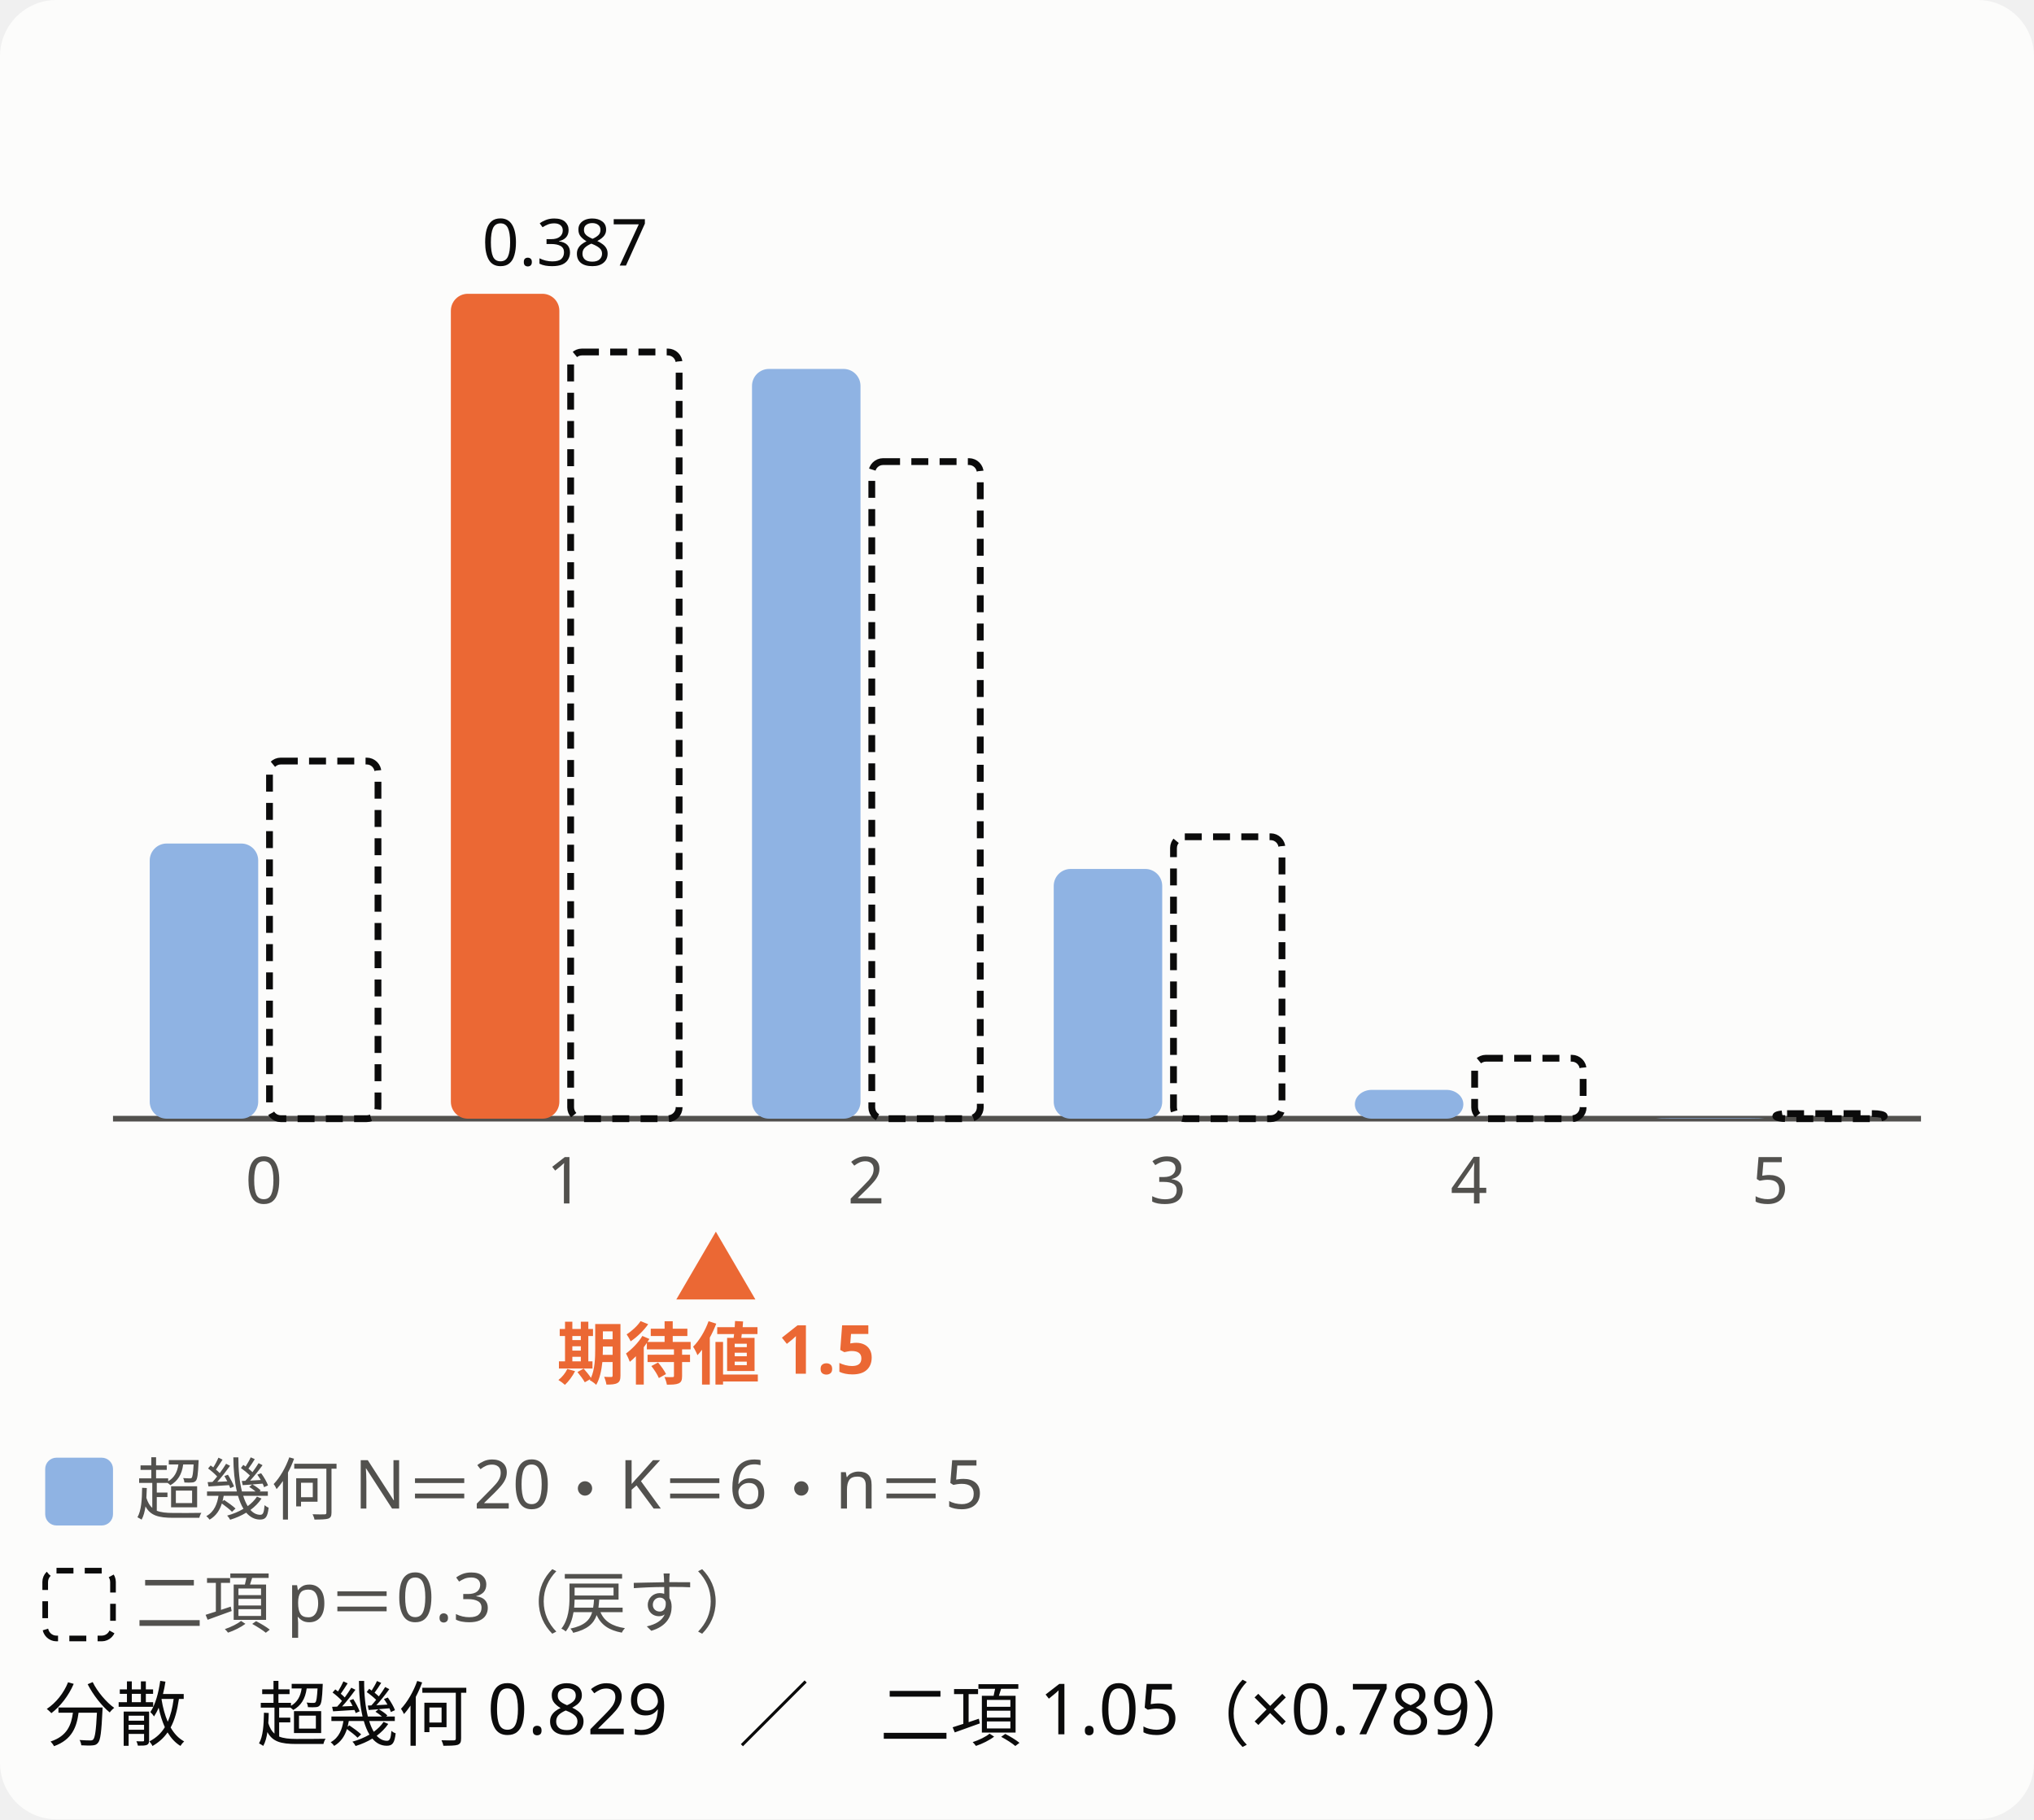
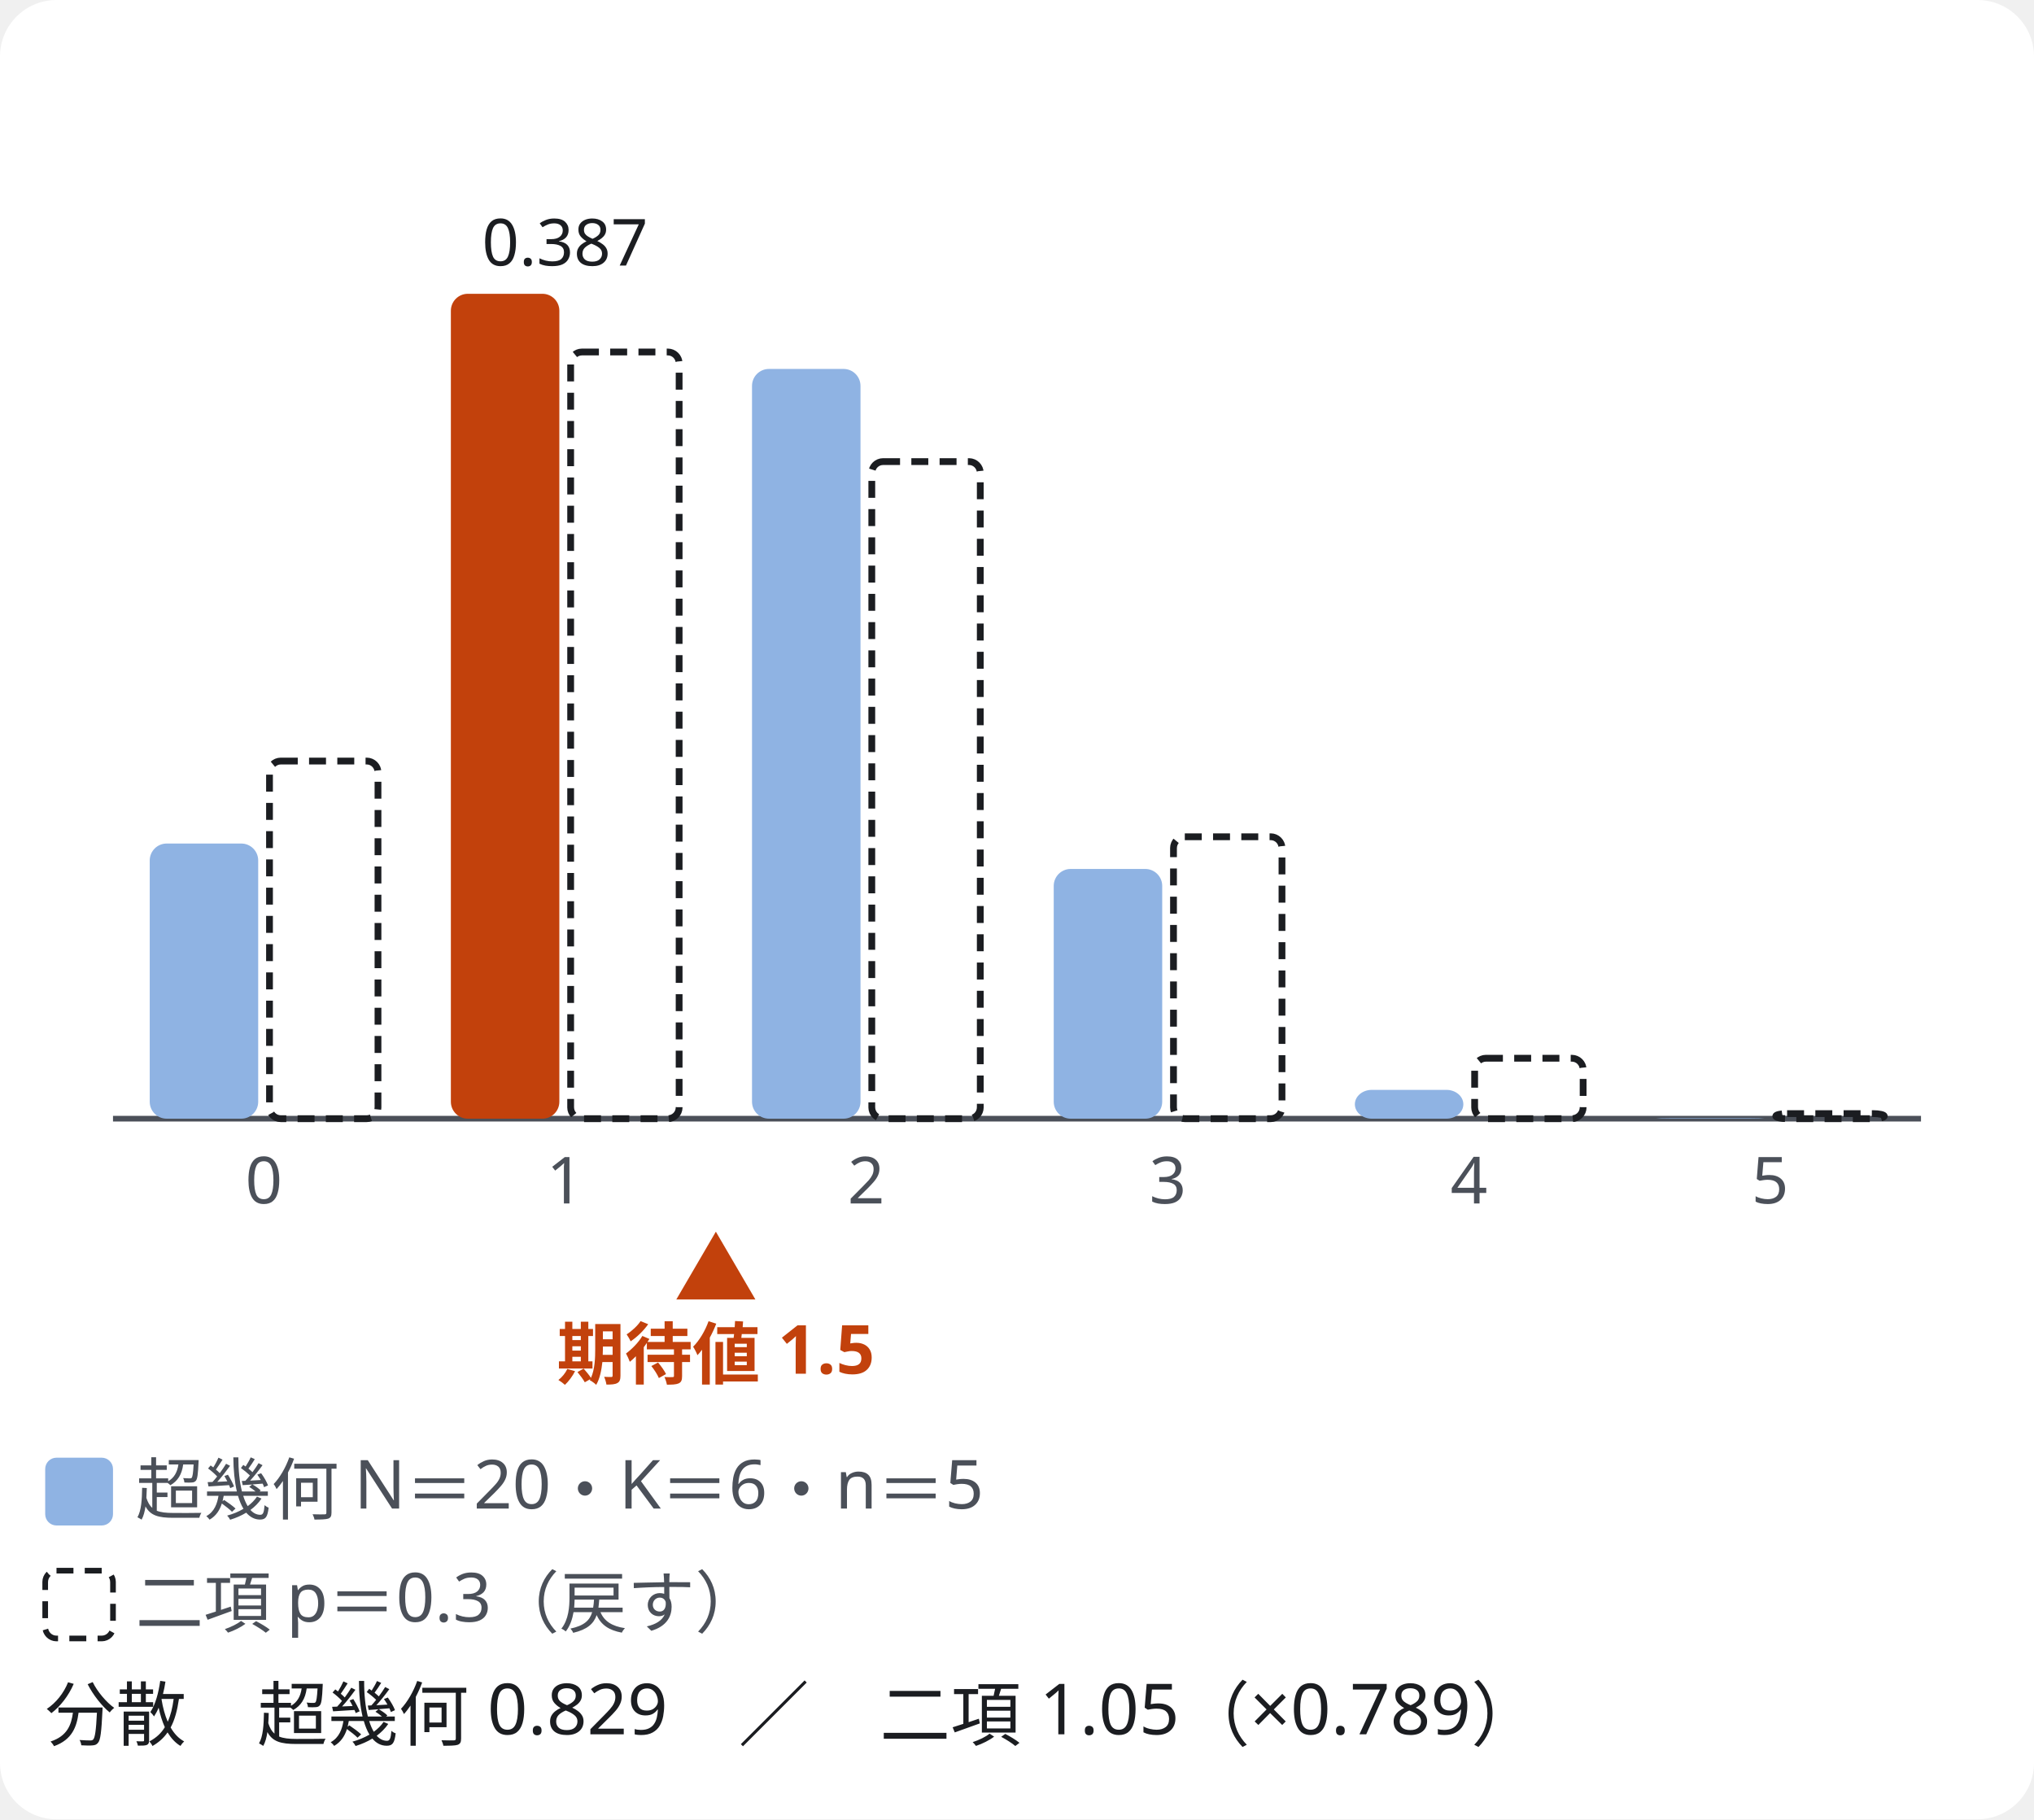
<svg xmlns="http://www.w3.org/2000/svg" viewBox="0 0 360 322" width="360" height="322" font-family="sans-serif">
-   <rect width="360" height="322" rx="10" fill="#fcfcfb" />
-   <line x1="20" y1="198" x2="340" y2="198" stroke="#52514e" stroke-width="1" />
+   <rect width="360" height="322" rx="10" fill="#ffffff" />
+   <line x1="20" y1="198" x2="340" y2="198" stroke="#4b5059" stroke-width="1" />
  <rect x="26.5" y="149.3" width="19.2" height="48.7" rx="3" fill="#8fb3e3" />
-   <rect x="47.7" y="134.7" width="19.2" height="63.3" rx="2" fill="none" stroke="#0b0b0b" stroke-width="1.2" stroke-dasharray="3 2" />
-   <text x="46.7" y="213" font-size="11.5" fill="#52514e" text-anchor="middle">0</text>
-   <rect x="79.8" y="52" width="19.2" height="146" rx="3" fill="#eb6834" />
-   <rect x="101.0" y="62.3" width="19.2" height="135.7" rx="2" fill="none" stroke="#0b0b0b" stroke-width="1.2" stroke-dasharray="3 2" />
-   <text x="100.0" y="47.0" font-size="11.5" fill="#0b0b0b" text-anchor="middle" stroke="#fcfcfb" stroke-width="4" paint-order="stroke">0.387</text>
-   <text x="100" y="213" font-size="11.5" fill="#52514e" text-anchor="middle">1</text>
+   <rect x="47.7" y="134.7" width="19.2" height="63.3" rx="2" fill="none" stroke="#1b1d21" stroke-width="1.2" stroke-dasharray="3 2" />
+   <text x="46.7" y="213" font-size="11.5" fill="#4b5059" text-anchor="middle">0</text>
+   <rect x="79.8" y="52" width="19.2" height="146" rx="3" fill="#c2410c" />
+   <rect x="101.0" y="62.3" width="19.2" height="135.7" rx="2" fill="none" stroke="#1b1d21" stroke-width="1.2" stroke-dasharray="3 2" />
+   <text x="100.0" y="47.0" font-size="11.5" fill="#1b1d21" text-anchor="middle" stroke="#ffffff" stroke-width="4" paint-order="stroke">0.387</text>
+   <text x="100" y="213" font-size="11.5" fill="#4b5059" text-anchor="middle">1</text>
  <rect x="133.1" y="65.3" width="19.2" height="132.7" rx="3" fill="#8fb3e3" />
-   <rect x="154.3" y="81.7" width="19.2" height="116.3" rx="2" fill="none" stroke="#0b0b0b" stroke-width="1.2" stroke-dasharray="3 2" />
-   <text x="153.3" y="213" font-size="11.5" fill="#52514e" text-anchor="middle">2</text>
+   <rect x="154.3" y="81.7" width="19.2" height="116.3" rx="2" fill="none" stroke="#1b1d21" stroke-width="1.2" stroke-dasharray="3 2" />
+   <text x="153.3" y="213" font-size="11.5" fill="#4b5059" text-anchor="middle">2</text>
  <rect x="186.5" y="153.8" width="19.2" height="44.2" rx="3" fill="#8fb3e3" />
-   <rect x="207.7" y="148.1" width="19.2" height="49.9" rx="2" fill="none" stroke="#0b0b0b" stroke-width="1.2" stroke-dasharray="3 2" />
-   <text x="206.7" y="213" font-size="11.5" fill="#52514e" text-anchor="middle">3</text>
+   <rect x="207.7" y="148.1" width="19.2" height="49.9" rx="2" fill="none" stroke="#1b1d21" stroke-width="1.2" stroke-dasharray="3 2" />
+   <text x="206.7" y="213" font-size="11.5" fill="#4b5059" text-anchor="middle">3</text>
  <rect x="239.8" y="192.9" width="19.2" height="5.1" rx="3" fill="#8fb3e3" />
-   <rect x="261.0" y="187.3" width="19.2" height="10.7" rx="2" fill="none" stroke="#0b0b0b" stroke-width="1.2" stroke-dasharray="3 2" />
-   <text x="260" y="213" font-size="11.5" fill="#52514e" text-anchor="middle">4</text>
+   <rect x="261.0" y="187.3" width="19.2" height="10.7" rx="2" fill="none" stroke="#1b1d21" stroke-width="1.2" stroke-dasharray="3 2" />
+   <text x="260" y="213" font-size="11.5" fill="#4b5059" text-anchor="middle">4</text>
  <rect x="293.1" y="197.9" width="19.2" height="0.1" rx="3" fill="#8fb3e3" />
-   <rect x="314.3" y="197.1" width="19.2" height="0.9" rx="2" fill="none" stroke="#0b0b0b" stroke-width="1.2" stroke-dasharray="3 2" />
-   <text x="313.3" y="213" font-size="11.5" fill="#52514e" text-anchor="middle">5</text>
-   <path d="M126.7,218 l-7,12 h14 z" fill="#eb6834" />
-   <text x="126.7" y="244" font-size="12" fill="#eb6834" text-anchor="middle" font-weight="bold">期待値 1.5</text>
+   <rect x="314.3" y="197.1" width="19.2" height="0.9" rx="2" fill="none" stroke="#1b1d21" stroke-width="1.2" stroke-dasharray="3 2" />
+   <text x="313.3" y="213" font-size="11.5" fill="#4b5059" text-anchor="middle">5</text>
+   <path d="M126.7,218 l-7,12 h14 z" fill="#c2410c" />
+   <text x="126.7" y="244" font-size="12" fill="#c2410c" text-anchor="middle" font-weight="bold">期待値 1.5</text>
  <rect x="8" y="258" width="12" height="12" rx="2" fill="#8fb3e3" />
-   <text x="24" y="268" font-size="12" fill="#52514e" text-anchor="start">超幾何 N＝20・K＝6・n＝5</text>
-   <rect x="8" y="278" width="12" height="12" rx="2" fill="none" stroke="#0b0b0b" stroke-dasharray="3 2" />
-   <text x="24" y="288" font-size="12" fill="#52514e" text-anchor="start">二項 p＝0.3（戻す）</text>
-   <text x="8" y="308" font-size="12.5" fill="#0b0b0b" text-anchor="start">分散　超幾何 0.829　／　二項 1.05（×0.789）</text>
+   <text x="24" y="268" font-size="12" fill="#4b5059" text-anchor="start">超幾何 N＝20・K＝6・n＝5</text>
+   <rect x="8" y="278" width="12" height="12" rx="2" fill="none" stroke="#1b1d21" stroke-dasharray="3 2" />
+   <text x="24" y="288" font-size="12" fill="#4b5059" text-anchor="start">二項 p＝0.3（戻す）</text>
+   <text x="8" y="308" font-size="12.5" fill="#1b1d21" text-anchor="start">分散　超幾何 0.829　／　二項 1.05（×0.789）</text>
</svg>
